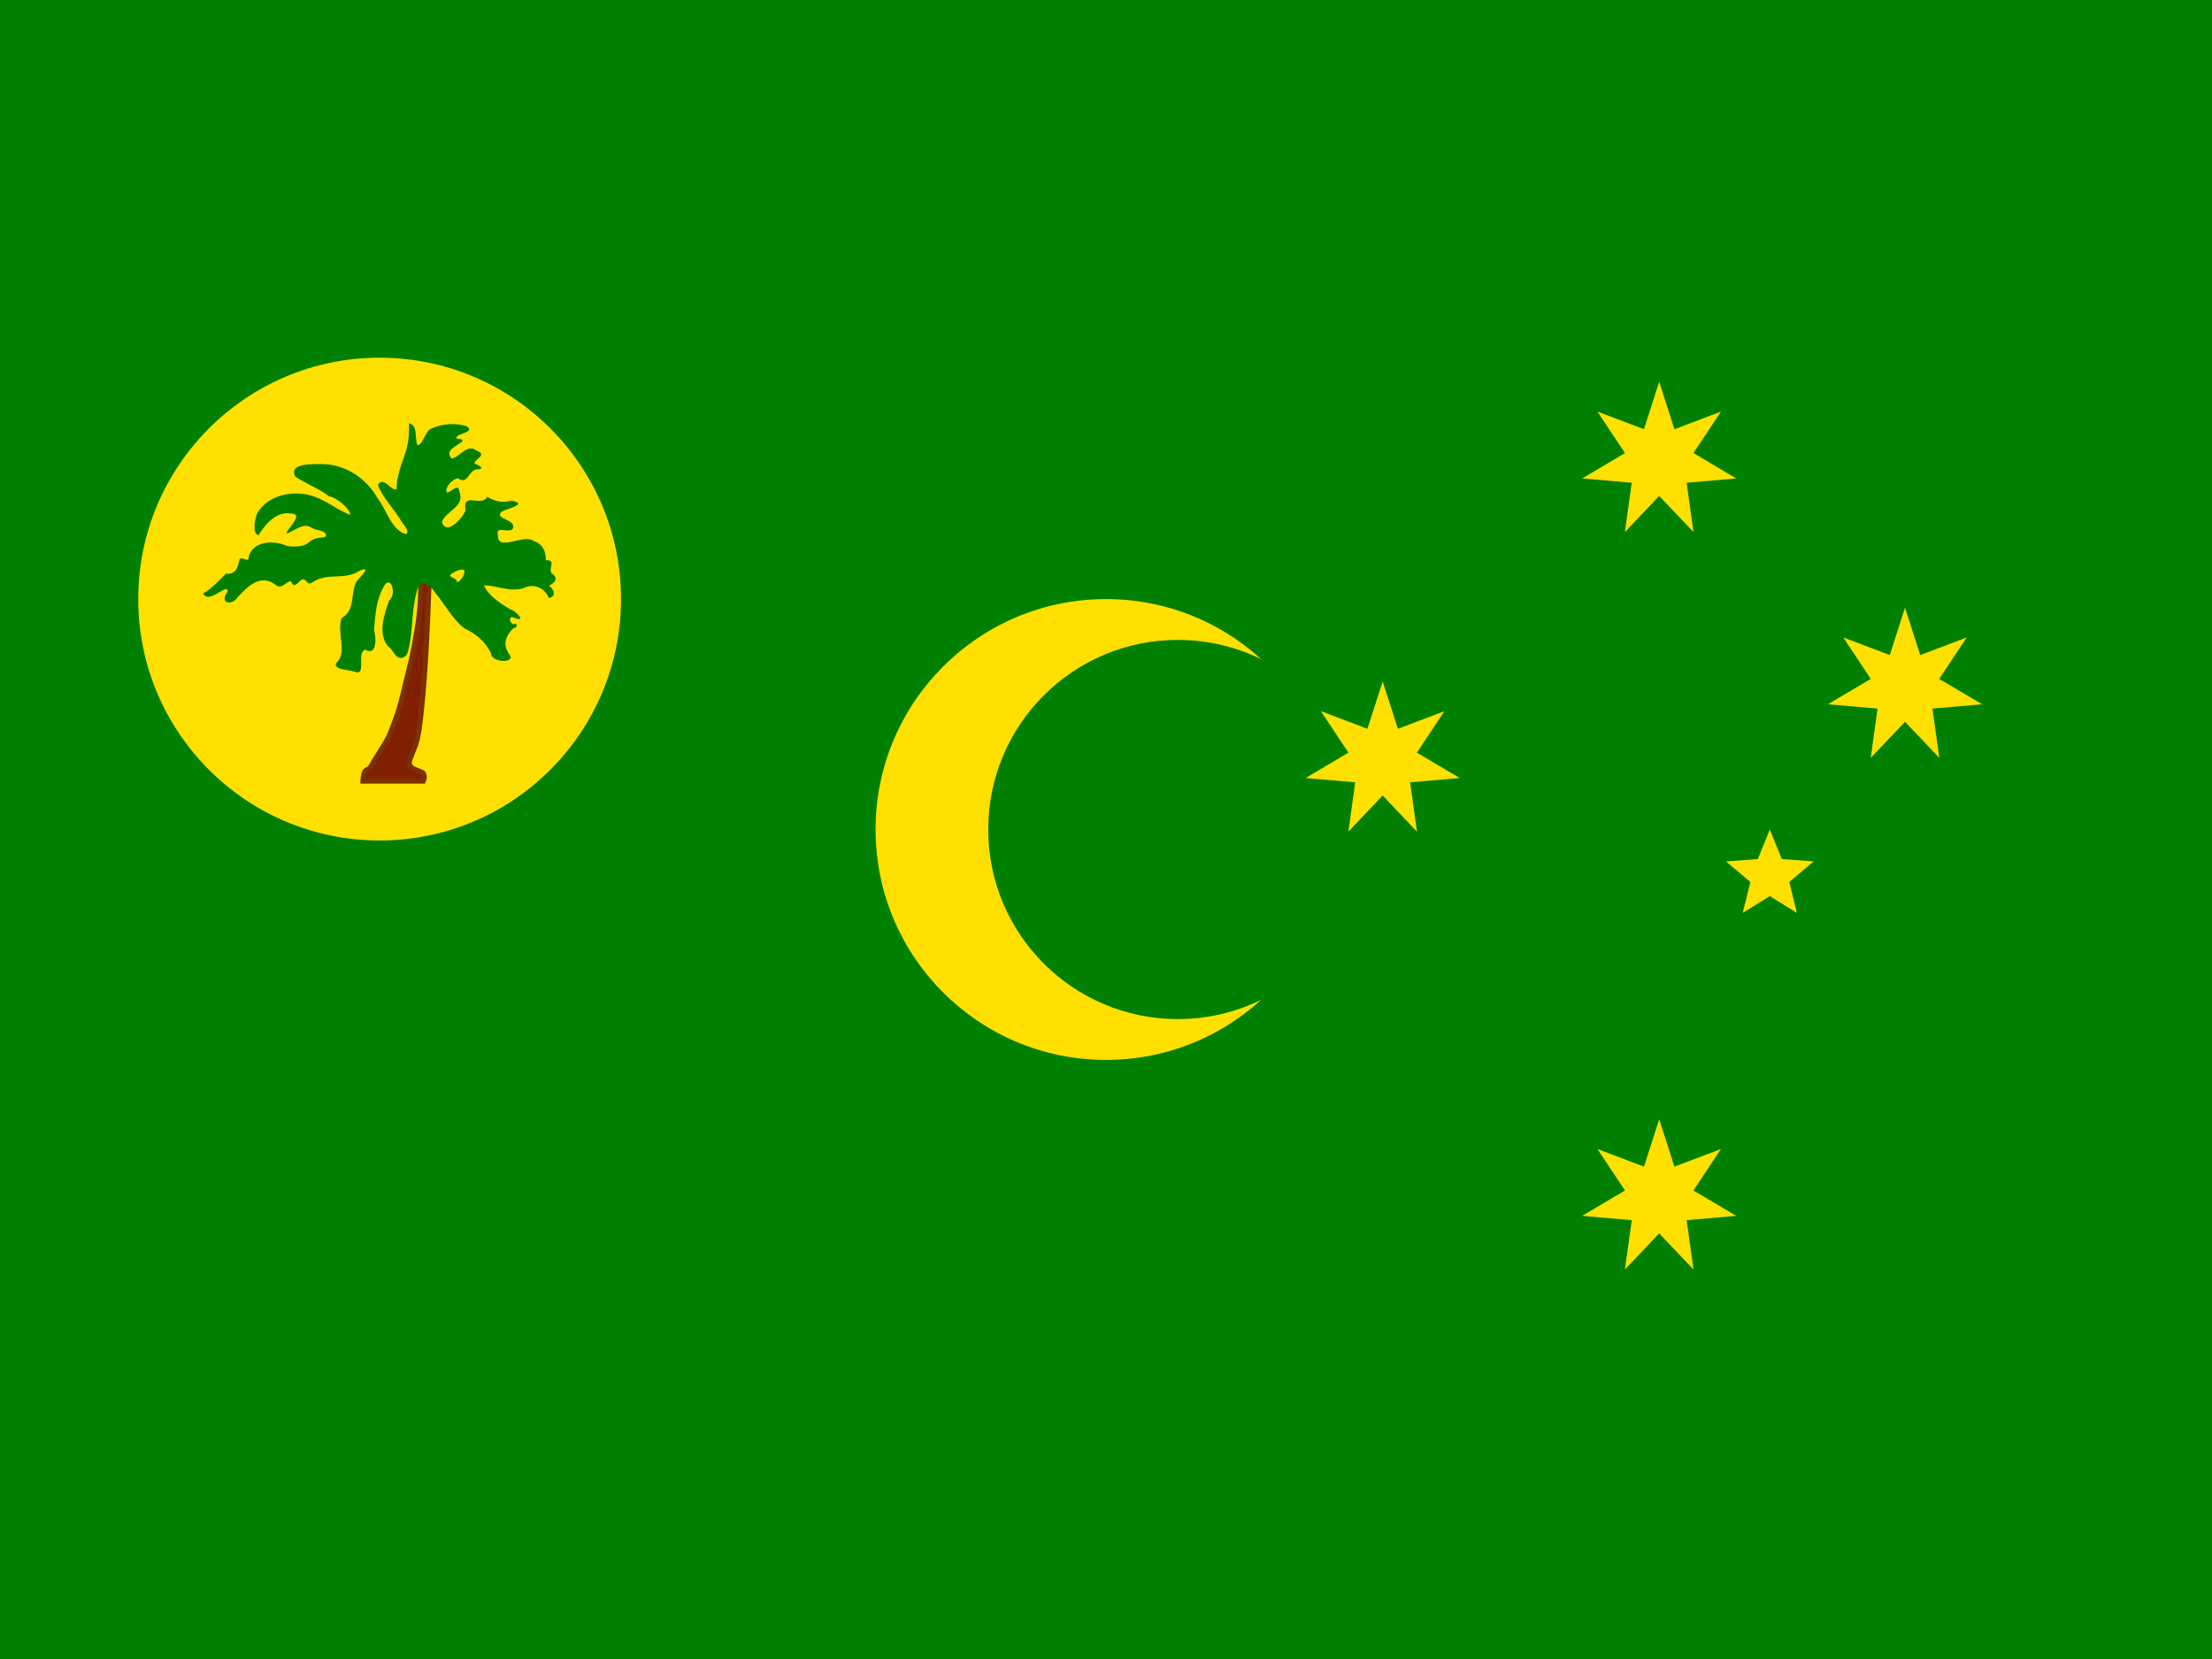
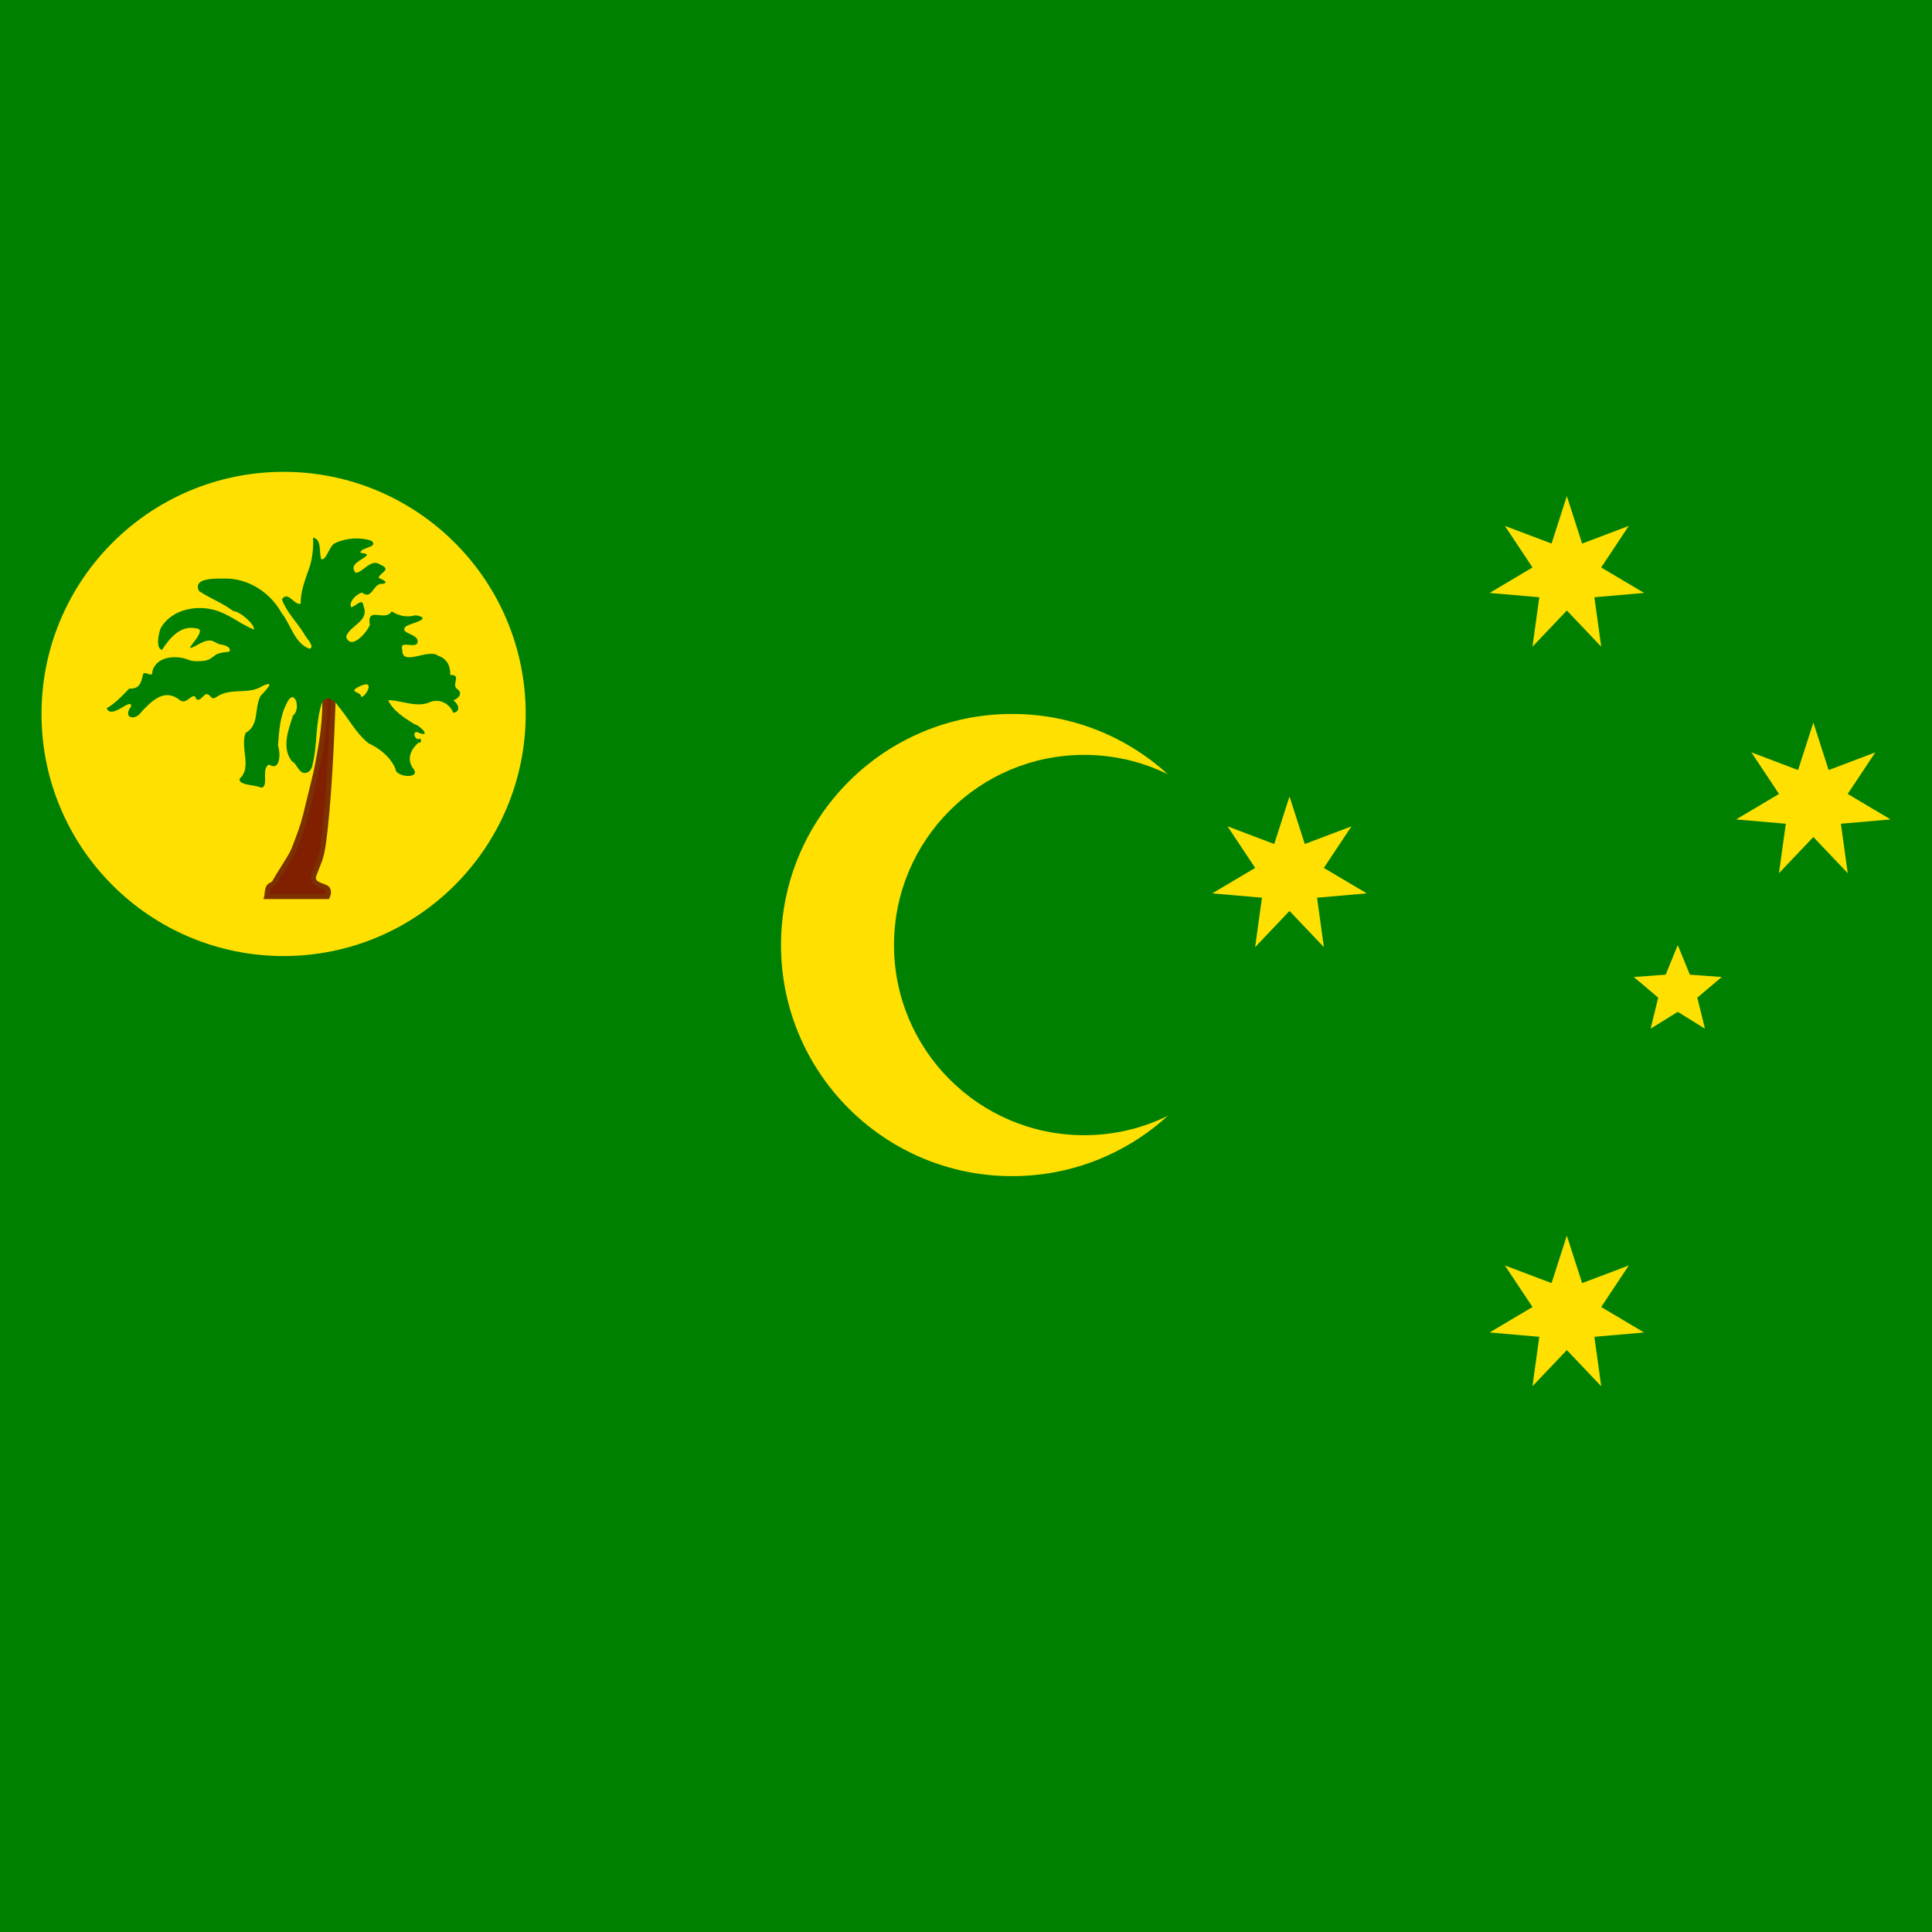
- <svg xmlns="http://www.w3.org/2000/svg" xmlns:xlink="http://www.w3.org/1999/xlink" height="480" width="640" version="1">
+ <svg xmlns="http://www.w3.org/2000/svg" xmlns:xlink="http://www.w3.org/1999/xlink" height="512" width="512" version="1">
  <defs>
    <path d="M0-360l69.42 215.845 212.04-80.3L155.987-35.604l194.986 115.71-225.88 19.65 31.104 224.592L0 160l-156.198 164.35 31.105-224.592-225.88-19.65 194.985-115.71-125.47-188.854 212.037 80.3z" id="a" />
    <path d="M0-210L54.86-75.508l144.862 10.614L88.765 28.842l34.67 141.052L0 93.334l-123.435 76.56 34.67-141.052-110.957-93.736L-54.86-75.508z" id="b" />
  </defs>
-   <path fill="green" d="M0 0h640v480H0z" />
-   <circle cx="320" cy="240" r="66.667" fill="#ffe000" />
-   <circle cx="340.787" cy="240" r="54.857" fill="green" />
-   <circle cx="109.841" cy="173.333" r="69.841" fill="#ffe000" />
-   <path d="M105.022 225.994h17.44s.787-1.6-.176-2.398c-.963-.8-4.713-.975-3.7-3.803 2.083-5.813 2.374-4.02 3.682-17.827 1.308-13.806 1.937-35.46 1.937-35.46h-2.52s.486 6.734-.967 15.502c-1.454 8.77-1.89 9.543-3.488 16.277-1.6 6.733-1.84 7.314-3.294 11.238-1.453 3.924-1.6 4.118-3.876 7.75-2.276 3.634-1.453 2.277-2.712 4.457-.63 1.09-1.405.8-1.83 1.593-.423.793-.496 2.67-.496 2.67z" fill="#802000" stroke="#7b3100" stroke-width="1.481" />
-   <path d="M118.33 122.45c.145 2.71-.127 6.295-1.25 9.213-1.138 3.252-2.376 6.494-2.315 9.86-1.81.617-3.674-3.915-5.416-1.25 1.308 3.685 4.33 6.6 6.403 9.92.35 1.03 3.33 3.716 1.605 4.34-4.353-1.49-5.407-7.003-8.107-10.352-3.134-5.634-8.98-9.617-15.49-9.892-2.447.064-10.4-.607-8.33 3.582 3.047 2.072 6.802 3.423 9.81 5.748 2.243.21 6.306 3.952 6.07 5.367-3.944-1.597-5.79-3.512-10.037-5.19-5.757-2.225-13.72-.887-16.905 4.825-.594 1.488-1.47 5.824.397 6.238 2.183-3.41 5.306-7.22 9.933-6.197 3.635.285-4.055 6.772-1.114 5.466.932-.413 3.085-1.826 4.578-1.974 1.493-.147 2.327.97 3.46 1.125 2.266.31 2.89 1.26 2.68 1.812-.248.65-.968.094-3.27.825-1.153.365-1.754 1.377-3.098 1.84-1.343.464-4.138.496-5.182.086-3.654-1.586-9.644-1.31-10.783 3.268-.002 2.014-1.794-.222-2.622.648-.62 2.197-.78 4.453-4.04 4.253-1.978 2.074-4.004 4.223-6.515 5.7 1.474 3.383 7.314-3.398 7.04-.54-2.552 3.482 1.314 4.215 3.007 1.535 2.863-3.025 6.408-6.706 10.68-3.658 2.035 1.915 3.217-1.013 4.69-.856.927 2.38 2.095.118 3.148-.555 1.723-.214 1.238 2.153 3.287.695 4.082-2.702 9.104-.432 13.092-3.06 4.244-1.934.596 1.557-.576 2.922-1.864 3.617-.247 8.366-4.292 10.612-1.625 4.31 1.92 9.994-1.696 13.183-.525 2 4.65 1.77 6.103 2.593 2.545.1-.11-5.826 2.416-6.62 3.388 2.096 3.23-3.75 2.53-5.553.328-4.098.56-8.58 2.596-12.292 2.165-4.55 4.17 1.853 1.746 3.655-1.377 4.183-3.38 9.42-.25 13.31.902.202 1.643 2.39 2.81 3.06 1.17.673 2.765-.17 3.056-2.16 1.498-5.99.743-12.434 2.883-18.26 1.512-1.806 3.595-.292 4.532 1.368 3 3.48 5.107 7.833 8.737 10.702 3.305 1.547 6.228 3.886 7.75 7.29-.02 2.625 7.46 3.027 5.224.11-2.144-2.842-.73-5.684 1.442-7.573 1.163.287.82-1.796-.092-.972-1.46-.345-1.554-3.017.476-1.747 3.418 1.104-.267-2.474-1.502-2.583-2.89-1.792-6.21-3.853-7.632-6.967 3.762.04 7.668 2.068 11.512.81 3.082-1.584 6.208.13 7.284 2.848 2.382-.38 1.367-2.77 0-3.565 1.743-.718 2.948-2.21.835-3.524-1.116-1.456 1.496-3.94-1.714-3.836.104-2.453-.86-4.697-3.534-5.544-2.68-2.268-10.538 3.34-10.31-1.77-.792-2.783 3.192-.373 4.306-1.76 1.15-2.933-5.482-2.647-3.294-4.92 1.43-.92 8.137-2.243 2.877-3.227-2.626.72-4.88.186-6.945-1.113-1.883 3.15-7.26-1.71-6.302 3.89-.736 2.108-5.54 7.59-6.842 3.39 1.107-3.29 6.8-4.368 5.035-8.806-.27-2.77-2.568.483-3.65.276-.548-1.724 1.658-3.757 3.195-4.166 3.05 2.346 3.142-2.96 6.043-2.528 2.118-.47-.684-1.38-1.275-1.778.58-1.55 3.832-2.342.644-3.688-2.813-2.087-4.898 2.077-7.218 2.3-2.227-2.515 2.022-3.723 3.194-5.047.063-.988-2.477-.3-1.713-1.158.664-1.187 5.162-1.275 3.056-3.056-3.17-1.09-7.265-.818-10.31.593-1.916.62-2.48 4.956-4.134 4.776-.777-1.93.253-5.738-2.407-6.296zm15 42.362c2.417-.41.05 3.67-1.11 3.61.102-1.465-3.497-1.324-1.264-2.6a7.277 7.277 0 0 1 2.374-1.01z" fill="green" />
-   <g transform="translate(0 80) scale(.0635)" fill="#ffe000">
+   <path fill="green" d="M0 0h512v512H0z" />
+   <circle cx="268.22" cy="250.446" r="61.243" fill="#ffe000" />
+   <circle cx="287.316" cy="250.446" r="50.394" fill="green" />
+   <circle cx="75.159" cy="189.203" r="64.159" fill="#ffe000" />
+   <path d="M70.732 237.58h16.02s.724-1.47-.16-2.204c-.885-.734-4.33-.896-3.4-3.493 1.914-5.34 2.18-3.694 3.383-16.376 1.2-12.683 1.78-32.575 1.78-32.575H86.04s.446 6.185-.89 14.24c-1.334 8.055-1.735 8.767-3.203 14.952-1.47 6.186-1.69 6.72-3.026 10.325-1.334 3.603-1.468 3.78-3.56 7.12-2.09 3.336-1.334 2.09-2.49 4.093-.58 1-1.292.734-1.68 1.463-.39.728-.458 2.453-.458 2.453z" fill="#802000" stroke="#7b3100" stroke-width="1.361" />
+   <path d="M82.957 142.46c.134 2.488-.117 5.783-1.148 8.463-1.047 2.988-2.184 5.965-2.127 9.06-1.663.564-3.376-3.598-4.976-1.15 1.203 3.385 3.98 6.064 5.883 9.112.32.946 3.058 3.414 1.474 3.988-3.998-1.37-4.967-6.434-7.447-9.51-2.88-5.177-8.25-8.836-14.232-9.09-2.247.06-9.552-.556-7.652 3.292 2.8 1.903 6.25 3.144 9.014 5.28 2.06.193 5.792 3.63 5.574 4.93-3.62-1.467-5.316-3.225-9.22-4.77-5.287-2.04-12.6-.812-15.528 4.436-.546 1.367-1.352 5.35.365 5.73 2.005-3.13 4.874-6.63 9.125-5.692 3.34.26-3.726 6.22-1.024 5.02.857-.38 2.834-1.677 4.206-1.813 1.372-.135 2.138.892 3.178 1.034 2.082.283 2.655 1.155 2.462 1.663-.227.6-.89.088-3.005.76-1.06.334-1.61 1.264-2.846 1.69-1.234.425-3.8.455-4.76.078-3.357-1.457-8.86-1.203-9.906 3.003 0 1.85-1.647-.205-2.407.594-.57 2.02-.717 4.09-3.71 3.908-1.818 1.906-3.68 3.88-5.986 5.236 1.354 3.11 6.72-3.12 6.468-.493-2.345 3.198 1.207 3.87 2.762 1.41 2.63-2.78 5.887-6.162 9.81-3.362 1.87 1.76 2.956-.93 4.31-.786.85 2.185 1.923.107 2.89-.51 1.584-.2 1.14 1.977 3.02.637 3.75-2.482 8.364-.397 12.027-2.81 3.9-1.778.55 1.43-.528 2.683-1.713 3.323-.227 7.685-3.943 9.75-1.494 3.96 1.762 9.18-1.56 12.11-.482 1.836 4.273 1.626 5.607 2.38 2.338.093-.1-5.35 2.22-6.08 3.11 1.925 2.965-3.445 2.323-5.1.3-3.766.514-7.883 2.385-11.293 1.99-4.18 3.83 1.702 1.603 3.357-1.264 3.843-3.106 8.653-.23 12.227.83.187 1.51 2.196 2.583 2.813 1.074.618 2.54-.156 2.808-1.984 1.376-5.505.683-11.424 2.648-16.777 1.388-1.66 3.302-.268 4.162 1.257 2.755 3.198 4.692 7.196 8.027 9.832 3.036 1.42 5.722 3.57 7.12 6.696-.017 2.412 6.852 2.782 4.8.1-1.97-2.61-.67-5.22 1.324-6.955 1.067.263.752-1.65-.086-.893-1.34-.317-1.427-2.772.437-1.605 3.14 1.014-.243-2.272-1.378-2.373-2.655-1.646-5.706-3.54-7.01-6.4 3.455.036 7.043 1.9 10.575.743 2.83-1.454 5.702.122 6.69 2.617 2.19-.35 1.256-2.544 0-3.275 1.6-.66 2.708-2.03.768-3.238-1.025-1.338 1.374-3.62-1.575-3.525.096-2.253-.79-4.314-3.247-5.093-2.46-2.083-9.68 3.07-9.47-1.626-.727-2.556 2.933-.342 3.956-1.617 1.055-2.695-5.037-2.432-3.027-4.52 1.313-.846 7.475-2.06 2.643-2.965-2.412.663-4.482.172-6.38-1.022-1.73 2.894-6.668-1.57-5.788 3.573-.676 1.938-5.09 6.974-6.286 3.116 1.016-3.024 6.247-4.013 4.625-8.09-.25-2.545-2.36.443-3.353.253-.504-1.584 1.522-3.452 2.934-3.828 2.802 2.155 2.887-2.72 5.552-2.322 1.945-.432-.628-1.267-1.17-1.633.532-1.424 3.52-2.152.59-3.388-2.584-1.918-4.5 1.908-6.63 2.112-2.046-2.31 1.857-3.42 2.934-4.636.058-.906-2.276-.273-1.574-1.063.61-1.09 4.743-1.17 2.807-2.807-2.914-1-6.674-.75-9.47.545-1.762.57-2.28 4.554-3.8 4.39-.713-1.774.233-5.272-2.21-5.785zm13.78 38.915c2.22-.376.047 3.372-1.02 3.317.094-1.347-3.212-1.217-1.16-2.39a6.685 6.685 0 0 1 2.18-.927z" fill="green" />
+   <g transform="matrix(.05833 0 0 .05833 -25.746 103.463)" fill="#ffe000">
    <use height="100%" width="100%" xlink:href="#a" x="7560" y="4200" />
    <use height="100%" width="100%" xlink:href="#a" x="6300" y="2205" />
    <use height="100%" width="100%" xlink:href="#a" x="7560" y="840" />
    <use height="100%" width="100%" xlink:href="#a" x="8680" y="1869" />
    <use height="100%" width="100%" xlink:href="#b" x="8064" y="2730" />
  </g>
</svg>
